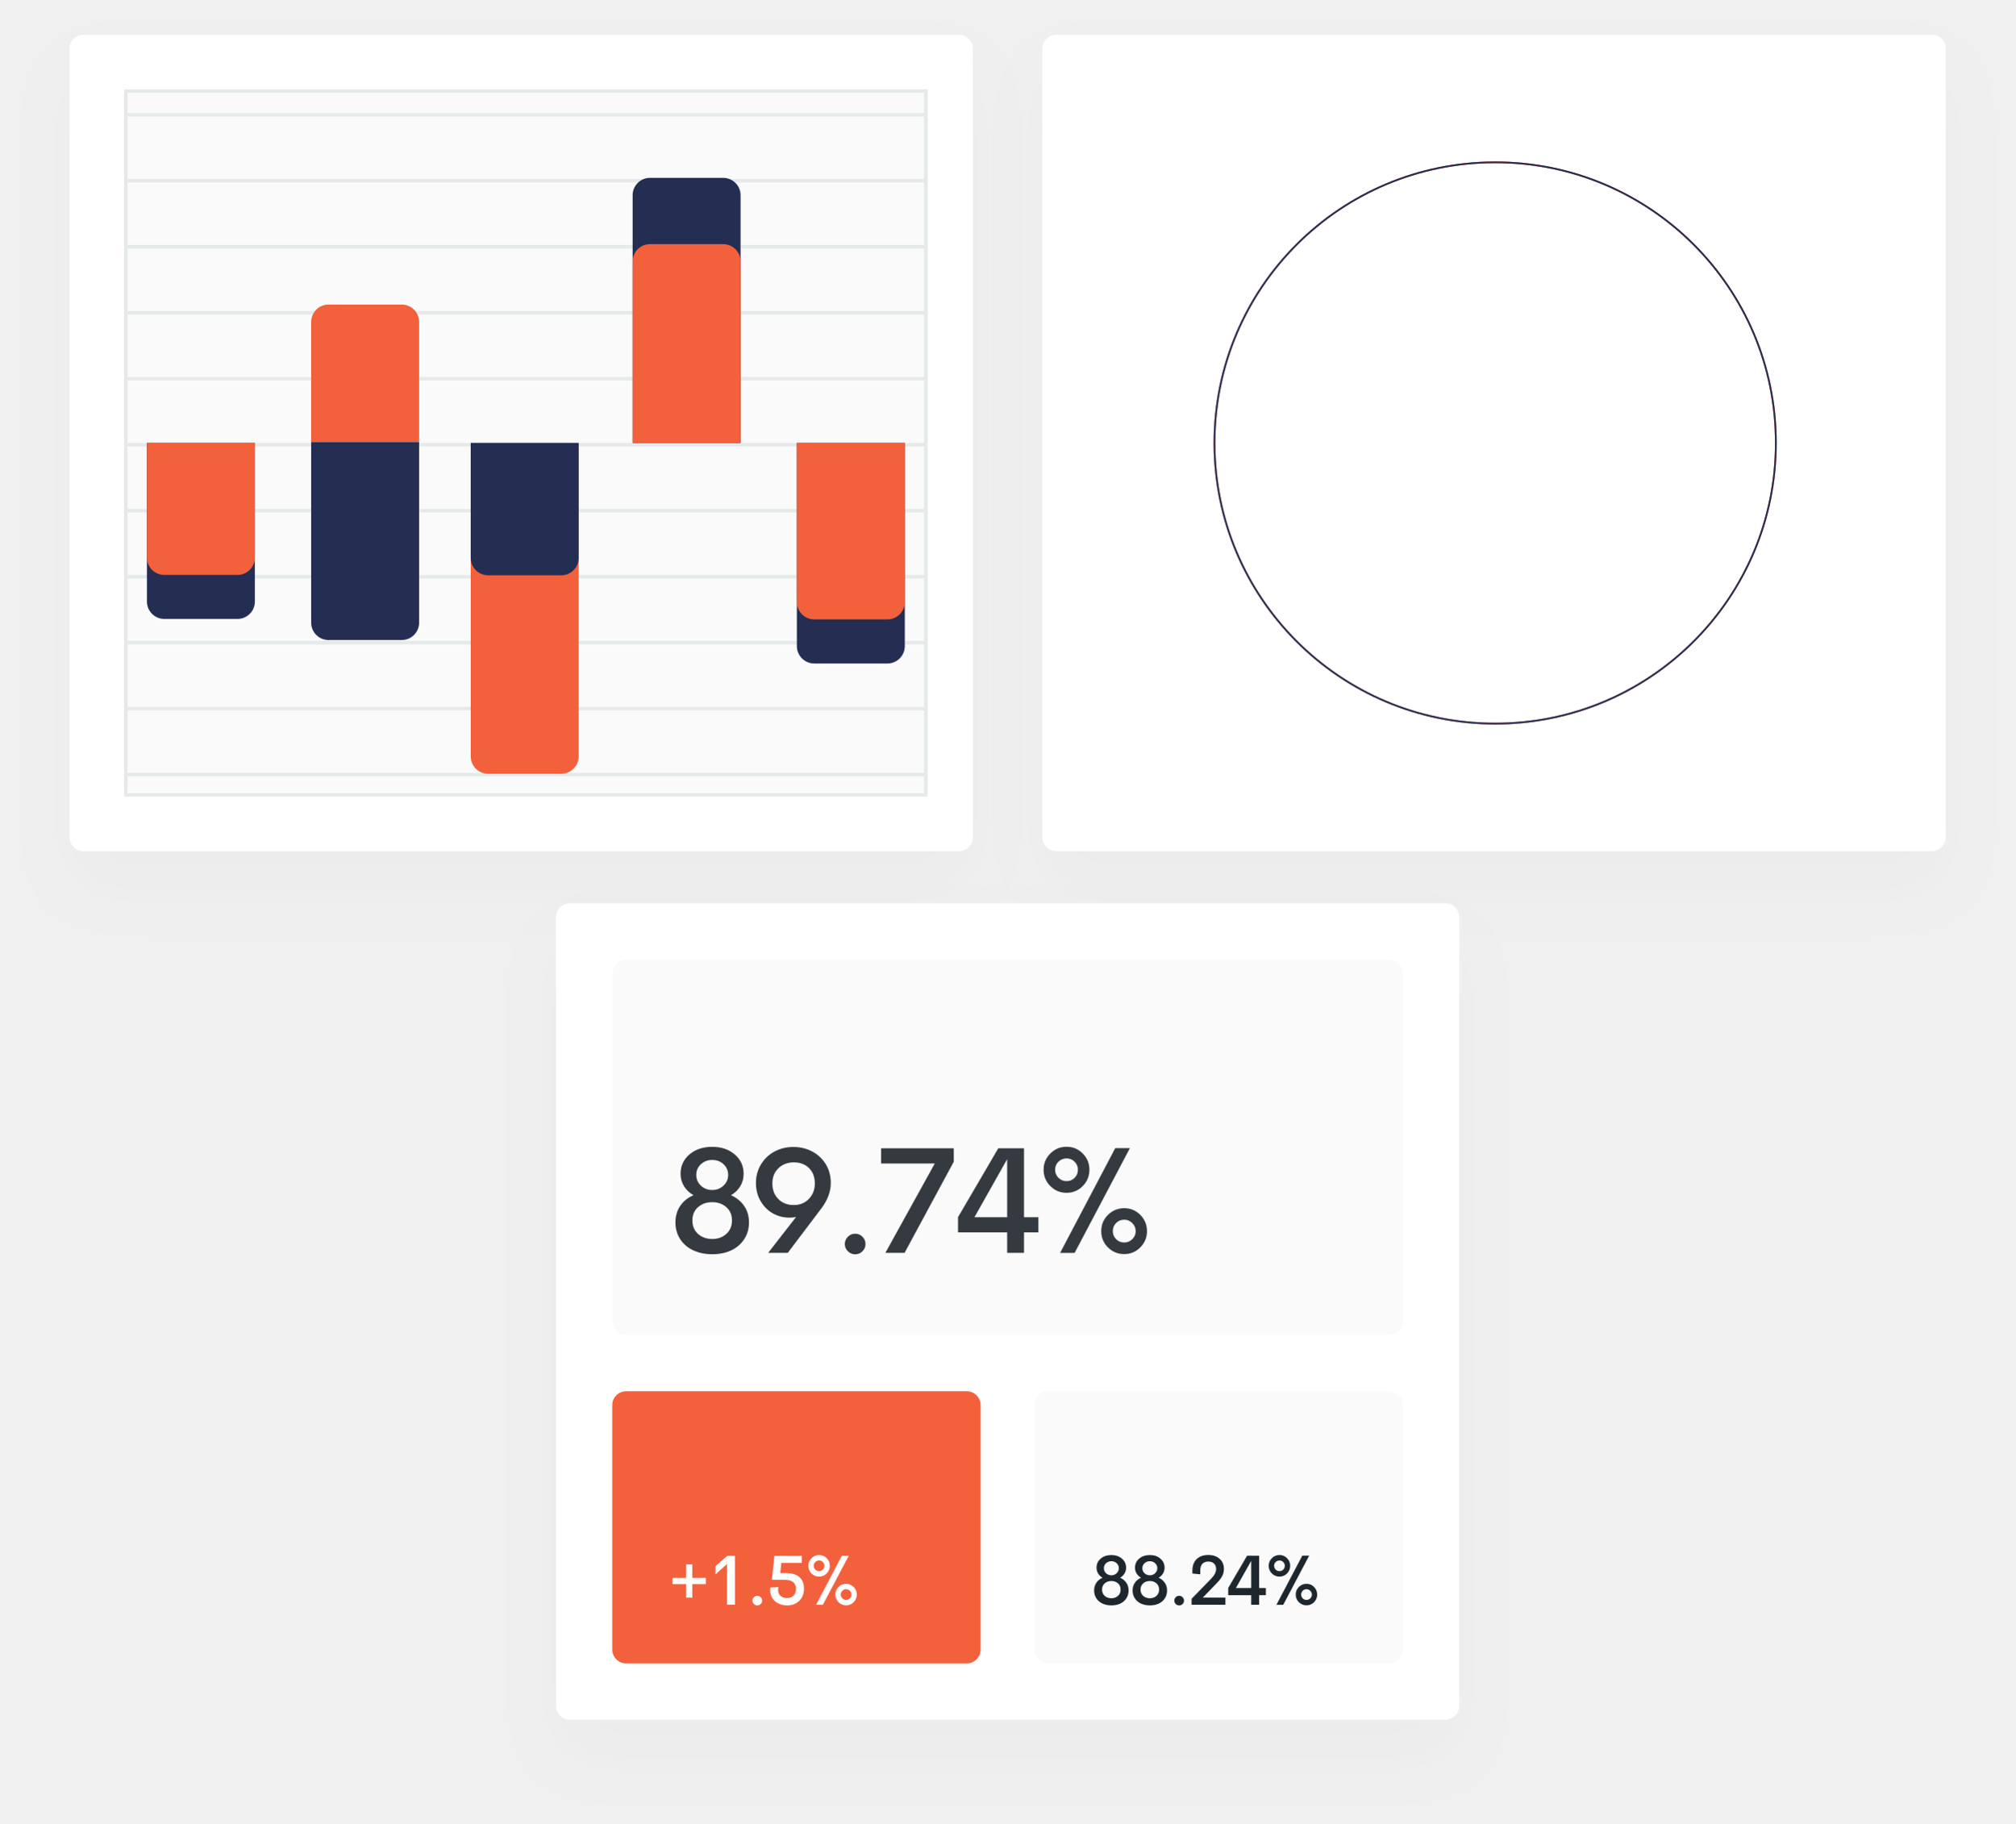
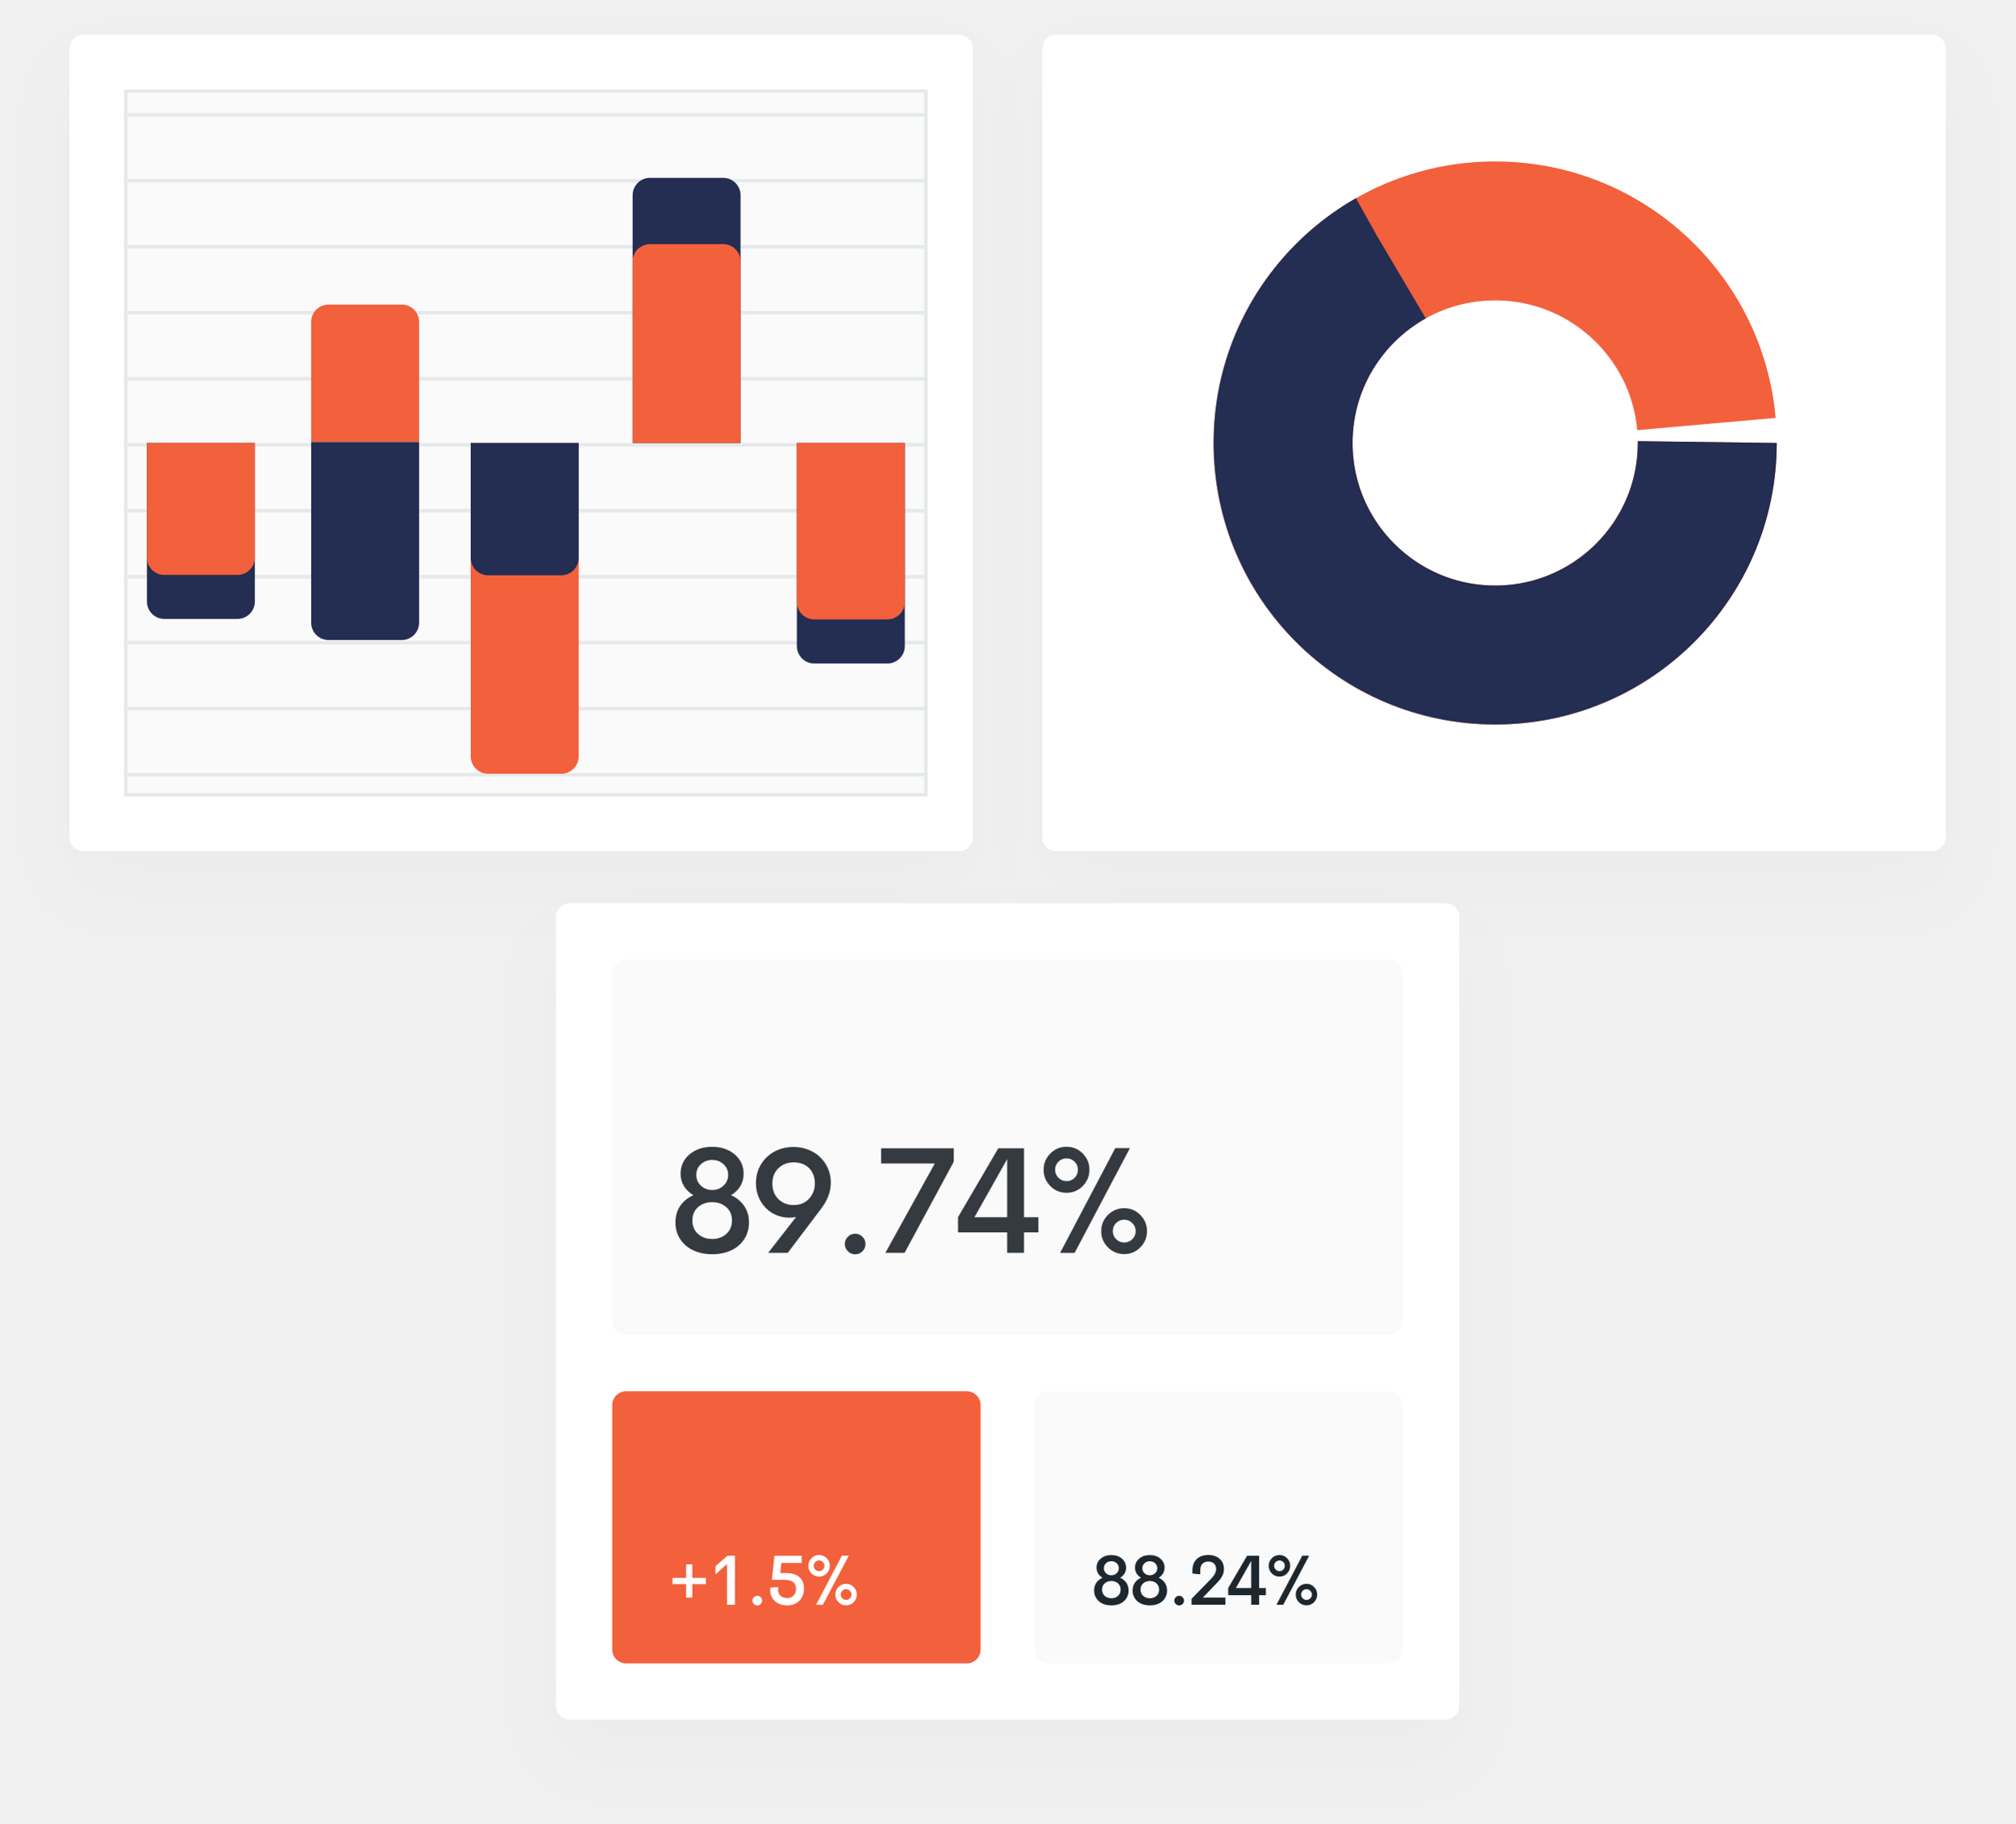
<svg xmlns="http://www.w3.org/2000/svg" xmlns:xlink="http://www.w3.org/1999/xlink" width="580" height="525">
  <defs>
    <filter id="c" width="126.9%" height="129.8%" x="-13.5%" y="-10.6%" filterUnits="objectBoundingBox">
      <feOffset dy="10" in="SourceAlpha" result="shadowOffsetOuter1" />
      <feGaussianBlur in="shadowOffsetOuter1" result="shadowBlurOuter1" stdDeviation="10" />
      <feColorMatrix in="shadowBlurOuter1" values="0 0 0 0 0.312 0 0 0 0 0.337 0 0 0 0 0.386 0 0 0 0.03 0" />
    </filter>
    <filter id="e" width="126.9%" height="129.8%" x="-13.5%" y="-10.6%" filterUnits="objectBoundingBox">
      <feOffset dy="10" in="SourceAlpha" result="shadowOffsetOuter1" />
      <feGaussianBlur in="shadowOffsetOuter1" result="shadowBlurOuter1" stdDeviation="10" />
      <feColorMatrix in="shadowBlurOuter1" values="0 0 0 0 0.312 0 0 0 0 0.337 0 0 0 0 0.386 0 0 0 0.03 0" />
    </filter>
    <filter id="i" width="126.9%" height="129.8%" x="-13.5%" y="-10.6%" filterUnits="objectBoundingBox">
      <feOffset dy="10" in="SourceAlpha" result="shadowOffsetOuter1" />
      <feGaussianBlur in="shadowOffsetOuter1" result="shadowBlurOuter1" stdDeviation="10" />
      <feColorMatrix in="shadowBlurOuter1" values="0 0 0 0 0.312 0 0 0 0 0.337 0 0 0 0 0.386 0 0 0 0.03 0" />
    </filter>
    <rect id="d" width="260" height="235" x="0" y="0" rx="4" />
    <rect id="f" width="260" height="235" x="0" y="0" rx="4" />
    <rect id="j" width="260" height="235" x="0" y="0" rx="4" />
    <ellipse id="a" cx="81.039" cy="81.034" rx="81.039" ry="81.034" />
    <ellipse id="b" cx="81.039" cy="81.034" rx="81.039" ry="81.034" />
    <mask id="g" width="162.078" height="162.069" x="0" y="0" fill="#fff" maskContentUnits="userSpaceOnUse" maskUnits="objectBoundingBox">
      <use xlink:href="#a" />
    </mask>
    <mask id="h" width="162.078" height="162.069" x="0" y="0" fill="#fff" maskContentUnits="userSpaceOnUse" maskUnits="objectBoundingBox">
      <use xlink:href="#b" />
    </mask>
  </defs>
  <g fill="none" fillRule="evenodd" transform="translate(20 10)">
    <use fill="#000" filter="url(#c)" xlink:href="#d" />
    <use fill="#FFF" xlink:href="#d" />
    <path fill="#FAFAFA" stroke="#E5E9EA" d="M16.208 16.207h230.286v202.586H16.208z" />
    <path fill="#E5E9EA" d="M16.208 117.5h230.286v1H16.208zM16.208 136.493h230.286v1H16.208zM16.208 155.485h230.286v1H16.208zM16.208 174.477h230.286v1H16.208zM16.208 41.53h230.286v1H16.208zM16.208 22.538h230.286v1H16.208zM16.208 60.523h230.286v1H16.208zM16.208 79.515h230.286v1H16.208zM16.208 98.508h230.286v1H16.208zM16.208 193.47h230.286v1H16.208zM16.208 212.462h230.286v1H16.208z" />
    <path fill="#242D52" d="M22.286 117.5h31.065v45.647a5 5 0 01-5 5H27.286a5 5 0 01-5-5V117.5z" />
    <path fill="#F3603C" d="M22.286 117.5h31.065v32.985a5 5 0 01-5 5H27.286a5 5 0 01-5-5V117.5zM69.558 117.234h31.065V82.658a5 5 0 00-5-5H74.558a5 5 0 00-5 5v34.576z" />
    <path fill="#242D52" d="M69.558 117.234h31.065v51.99a5 5 0 01-5 5H74.558a5 5 0 01-5-5v-51.99zM162.078 117.5h31.065V46.193a5 5 0 00-5-5h-21.065a5 5 0 00-5 5V117.5z" />
    <path fill="#F3603C" d="M162.078 117.5h31.065V65.27a5 5 0 00-5-5h-21.065a5 5 0 00-5 5v52.23z" />
    <g>
      <path fill="#242D52" d="M209.351 117.5h31.065v58.477a5 5 0 01-5 5H214.35a5 5 0 01-5-5V117.5z" />
      <path fill="#F3603C" d="M209.351 117.5h31.065v45.782a5 5 0 01-5 5H214.35a5 5 0 01-5-5V117.5z" />
    </g>
    <g>
      <path fill="#F3603C" d="M115.481 117.5h31.065v90.216a5 5 0 01-5 5H120.48a5 5 0 01-5-5V117.5z" />
      <path fill="#242D52" d="M115.481 117.5h31.065v33.086a5 5 0 01-5 5H120.48a5 5 0 01-5-5V117.5z" />
    </g>
    <g transform="translate(280)">
      <use fill="#000" filter="url(#e)" xlink:href="#f" />
      <use fill="#FFF" xlink:href="#f" />
      <g transform="translate(49.299 36.466)">
-         <ellipse cx="81.039" cy="81.034" stroke="#FFF" strokeWidth="40" rx="61.039" ry="61.034" />
-         <use stroke="#F3603C" strokeDasharray="502" strokeWidth="80" mask="url(#g)" xlink:href="#a" />
-         <use stroke="#242D52" strokeDasharray="340" strokeWidth="80" mask="url(#h)" xlink:href="#b" />
+         <ellipse cx="81.039" cy="81.034" stroke="#FFF" stroke-width="40" rx="61.039" ry="61.034" />
+         <use stroke="#F3603C" stroke-dasharray="502" stroke-width="80" mask="url(#g)" xlink:href="#a" />
+         <use stroke="#242D52" stroke-dasharray="340" stroke-width="80" mask="url(#h)" xlink:href="#b" />
      </g>
    </g>
    <g transform="translate(140 250)">
      <use fill="#000" filter="url(#i)" xlink:href="#j" />
      <use fill="#FFF" xlink:href="#j" />
      <g transform="translate(16.208 140.46)">
        <rect width="106.026" height="78.333" fill="#F3603C" rx="4" />
        <path fill="#FFF" fillRule="nonzero" d="M23.044 59.413v-3.907h3.897v-1.78h-3.897v-3.908h-1.781v3.907h-3.908v1.78h3.908v3.908h1.78zm12.264 2.038V47.345H33.15l-3.433 2.997v2.374l3.314-2.977V61.45h2.276zm6.437.198c.382 0 .71-.135.984-.406.274-.27.41-.597.41-.98 0-.382-.136-.71-.41-.983a1.343 1.343 0 00-.984-.41c-.376 0-.702.136-.98.41a1.335 1.335 0 00-.415.984c0 .376.139.7.416.974.277.274.603.41.979.41zm8.584-.01c1.45 0 2.623-.444 3.517-1.33.893-.888 1.34-2.053 1.34-3.497 0-1.438-.438-2.544-1.316-3.32-.877-.774-2.199-1.161-3.966-1.161H48.36l.307-2.918h5.876v-2.058H46.68l-.732 6.914h3.63c2.21 0 3.314.874 3.314 2.622 0 .791-.232 1.43-.697 1.914-.465.485-1.103.727-1.915.727-.705 0-1.307-.205-1.805-.613-.498-.41-.747-1.023-.747-1.84 0-.165.023-.403.07-.712l-2.286.138c-.033.284-.05.521-.05.712 0 .917.228 1.716.683 2.399a4.204 4.204 0 001.771 1.523c.726.333 1.53.5 2.414.5zm9.207-8.29a2.96 2.96 0 002.186-.91c.6-.613.9-1.348.9-2.205 0-.851-.3-1.58-.9-2.187a2.96 2.96 0 00-2.186-.91c-.85 0-1.58.304-2.186.91a2.981 2.981 0 00-.91 2.187c0 .863.302 1.599.905 2.205.603.607 1.334.91 2.191.91zm1.088 8.112l7.46-14.136h-1.98l-7.438 14.136h1.958zm-1.088-9.684c-.422 0-.785-.15-1.088-.45a1.48 1.48 0 01-.455-1.093c0-.43.152-.79.455-1.084a1.51 1.51 0 011.088-.44c.429 0 .792.149 1.088.445.297.297.445.656.445 1.079 0 .428-.146.793-.44 1.093-.293.3-.658.45-1.093.45zm7.785 9.842c.851 0 1.575-.303 2.172-.91a3.006 3.006 0 00.895-2.186c0-.857-.3-1.588-.9-2.191a2.945 2.945 0 00-2.167-.905c-.857 0-1.589.301-2.196.905a2.976 2.976 0 00-.91 2.191c0 .857.302 1.588.905 2.191.604.603 1.338.905 2.201.905zm0-1.563c-.435 0-.8-.15-1.098-.45a1.485 1.485 0 01-.445-1.083c0-.435.149-.801.445-1.098a1.492 1.492 0 011.098-.445c.416 0 .777.151 1.084.455.306.303.46.666.46 1.088 0 .422-.152.783-.455 1.083-.304.3-.666.45-1.089.45z" />
      </g>
      <g transform="translate(137.766 140.46)">
        <rect width="106.026" height="78.333" fill="#FAFAFA" rx="4" />
        <path fill="#1E272E" fillRule="nonzero" d="M22.104 61.639c.936 0 1.777-.168 2.522-.505a4.186 4.186 0 001.776-1.503c.439-.66.658-1.421.658-2.285 0-.85-.218-1.593-.653-2.226a4.118 4.118 0 00-1.77-1.444c.527-.31.942-.714 1.246-1.212a3.14 3.14 0 00.455-1.667c0-1.068-.4-1.943-1.202-2.626-.801-.682-1.812-1.024-3.032-1.024-1.24 0-2.262.34-3.067 1.02-.804.678-1.207 1.555-1.207 2.63 0 .614.155 1.17.465 1.667.31.498.736.902 1.276 1.212-.758.323-1.353.801-1.785 1.434-.432.633-.648 1.379-.648 2.236 0 .864.22 1.625.658 2.285a4.147 4.147 0 001.78 1.498c.749.34 1.591.51 2.528.51zm0-8.665c-.607 0-1.118-.197-1.533-.589a1.926 1.926 0 01-.624-1.459c0-.567.208-1.044.624-1.43.415-.385.926-.578 1.533-.578.6 0 1.108.193 1.523.579.416.385.624.862.624 1.429 0 .574-.21 1.058-.629 1.454a2.131 2.131 0 01-1.518.594zm0 6.607c-.772 0-1.411-.227-1.92-.682-.507-.455-.761-1.062-.761-1.82 0-.745.254-1.342.762-1.79.508-.45 1.147-.673 1.919-.673.758 0 1.391.224 1.9.672.507.449.761 1.046.761 1.79 0 .753-.254 1.358-.762 1.816-.508.458-1.14.687-1.9.687zM33.18 61.64c.936 0 1.777-.168 2.522-.505a4.186 4.186 0 001.776-1.503c.439-.66.658-1.421.658-2.285 0-.85-.218-1.593-.653-2.226a4.118 4.118 0 00-1.77-1.444c.527-.31.942-.714 1.246-1.212a3.14 3.14 0 00.455-1.667c0-1.068-.4-1.943-1.202-2.626-.801-.682-1.812-1.024-3.032-1.024-1.24 0-2.262.34-3.067 1.02-.804.678-1.207 1.555-1.207 2.63 0 .614.155 1.17.465 1.667.31.498.736.902 1.276 1.212-.758.323-1.353.801-1.785 1.434-.432.633-.648 1.379-.648 2.236 0 .864.22 1.625.658 2.285a4.147 4.147 0 001.78 1.498c.749.34 1.591.51 2.528.51zm0-8.665c-.607 0-1.118-.197-1.534-.589a1.926 1.926 0 01-.623-1.459c0-.567.208-1.044.623-1.43.416-.385.927-.578 1.534-.578.6 0 1.108.193 1.523.579.416.385.623.862.623 1.429 0 .574-.209 1.058-.628 1.454a2.131 2.131 0 01-1.518.594zm0 6.607c-.772 0-1.412-.227-1.92-.682-.507-.455-.761-1.062-.761-1.82 0-.745.254-1.342.762-1.79.507-.45 1.147-.673 1.919-.673.758 0 1.391.224 1.9.672.507.449.76 1.046.76 1.79 0 .753-.253 1.358-.76 1.816-.509.458-1.142.687-1.9.687zm8.435 2.068c.383 0 .711-.135.985-.406.273-.27.41-.597.41-.98 0-.382-.137-.71-.41-.983a1.343 1.343 0 00-.985-.41c-.375 0-.702.136-.979.41a1.335 1.335 0 00-.415.984c0 .376.138.7.415.974.277.274.604.41.98.41zm13.313-.198v-2.058h-6.51l4.146-4.293c.666-.692 1.154-1.342 1.464-1.948.31-.607.465-1.27.465-1.989 0-1.253-.419-2.238-1.257-2.957-.837-.72-1.915-1.079-3.234-1.079-1.405 0-2.52.393-3.344 1.178-.824.784-1.237 1.909-1.237 3.373v.791l2.266.218v-1.039c0-.917.207-1.584.623-2.003.415-.419.983-.628 1.701-.628.686 0 1.23.19 1.633.569.402.379.603.908.603 1.587 0 .877-.471 1.8-1.414 2.77l-5.64 5.787v1.721h9.735zm9.702 0v-2.76h1.939v-2.048h-1.94v-9.298H61.16l-5.431 9.289v2.057h6.628v2.76h2.275zm-2.275-4.808h-4.412l4.412-7.834v7.834zm8.129-3.294a2.96 2.96 0 002.186-.91c.6-.613.9-1.348.9-2.205 0-.851-.3-1.58-.9-2.187a2.96 2.96 0 00-2.186-.91c-.851 0-1.58.304-2.187.91a2.981 2.981 0 00-.91 2.187c0 .863.302 1.599.905 2.205.604.607 1.334.91 2.192.91zm1.088 8.112l7.459-14.136h-1.979l-7.439 14.136h1.959zm-1.088-9.684c-.422 0-.785-.15-1.089-.45a1.48 1.48 0 01-.455-1.093c0-.43.152-.79.455-1.084a1.51 1.51 0 011.089-.44c.428 0 .791.149 1.088.445.297.297.445.656.445 1.079 0 .428-.147.793-.44 1.093-.294.3-.658.45-1.093.45zm7.785 9.842c.85 0 1.574-.303 2.171-.91a3.006 3.006 0 00.896-2.186c0-.857-.3-1.588-.9-2.191a2.945 2.945 0 00-2.167-.905c-.857 0-1.59.301-2.196.905a2.976 2.976 0 00-.91 2.191c0 .857.301 1.588.905 2.191.603.603 1.337.905 2.2.905zm0-1.563c-.435 0-.801-.15-1.098-.45a1.485 1.485 0 01-.445-1.083c0-.435.148-.801.445-1.098a1.492 1.492 0 011.098-.445c.415 0 .776.151 1.083.455.307.303.46.666.46 1.088 0 .422-.152.783-.455 1.083-.303.3-.666.45-1.088.45z" />
      </g>
      <g transform="translate(16.208 16.207)">
        <rect width="227.584" height="108.046" fill="#FAFAFA" rx="4" />
        <path fill="#343A40" fillRule="nonzero" d="M28.786 84.812c1.998 0 3.791-.359 5.381-1.076 1.59-.732 2.853-1.801 3.788-3.208.936-1.407 1.404-3.032 1.404-4.875 0-1.815-.465-3.397-1.393-4.748-.929-1.35-2.188-2.377-3.778-3.08 1.126-.662 2.012-1.524 2.66-2.586.647-1.062.97-2.247.97-3.556 0-2.279-.855-4.146-2.564-5.602-1.71-1.457-3.865-2.185-6.468-2.185-2.645 0-4.826.725-6.542 2.174-1.717 1.449-2.575 3.32-2.575 5.613 0 1.309.33 2.494.992 3.556.661 1.062 1.568 1.924 2.722 2.585-1.618.69-2.888 1.71-3.81 3.06-.92 1.35-1.381 2.94-1.381 4.77 0 1.842.467 3.467 1.403 4.874.936 1.407 2.202 2.473 3.799 3.197 1.597.725 3.394 1.087 5.392 1.087zm0-18.486c-1.295 0-2.385-.419-3.271-1.256-.887-.837-1.33-1.874-1.33-3.112 0-1.21.443-2.227 1.33-3.05.886-.823 1.976-1.234 3.27-1.234 1.281 0 2.364.411 3.25 1.234.887.823 1.33 1.84 1.33 3.05 0 1.224-.446 2.258-1.34 3.102-.893.844-1.973 1.266-3.24 1.266zm0 14.097c-1.646 0-3.011-.486-4.094-1.457-1.084-.97-1.625-2.265-1.625-3.882 0-1.59.541-2.863 1.625-3.82 1.083-.957 2.448-1.435 4.094-1.435 1.618 0 2.968.478 4.052 1.435 1.083.957 1.625 2.23 1.625 3.82 0 1.603-.542 2.894-1.625 3.872-1.084.978-2.434 1.467-4.052 1.467zm21.737 3.988l9.729-12.873c1.772-2.391 2.659-4.818 2.659-7.28 0-1.97-.479-3.746-1.435-5.329a9.904 9.904 0 00-3.894-3.682c-1.64-.872-3.458-1.308-5.455-1.308-1.956 0-3.753.432-5.392 1.297-1.64.866-2.948 2.104-3.926 3.714-.978 1.611-1.46 3.423-1.445 5.434.014 1.97.482 3.718 1.403 5.244.922 1.527 2.107 2.684 3.556 3.472a9.656 9.656 0 004.685 1.182c.661 0 1.294-.064 1.9-.19l-8.02 10.319h5.635zm1.73-13.76c-1.8 0-3.274-.565-4.421-1.698-1.147-1.132-1.727-2.62-1.741-4.463-.014-1.815.563-3.289 1.73-4.421 1.168-1.133 2.645-1.699 4.432-1.699 1.815 0 3.278.549 4.39 1.646 1.111 1.098 1.667 2.575 1.667 4.432 0 1.758-.566 3.232-1.699 4.42-1.132 1.19-2.585 1.784-4.358 1.784zm17.664 14.182c.816 0 1.516-.288 2.1-.865a2.83 2.83 0 00.876-2.09c0-.815-.292-1.515-.876-2.1a2.864 2.864 0 00-2.1-.875c-.802 0-1.498.292-2.09.876-.59.584-.885 1.284-.885 2.1 0 .801.295 1.494.886 2.078.59.584 1.287.876 2.09.876zm14.224-.422l14.16-26.23v-3.863H77.389v4.369h15.448L78.612 84.41h5.53zm34.378 0v-5.888h4.137v-4.368h-4.137V54.318h-7.407L99.526 74.134v4.39h14.14v5.887h4.853zm-4.853-10.256h-9.413l9.413-16.713v16.713zm17.094-7.027c1.829 0 3.383-.647 4.664-1.942 1.28-1.308 1.92-2.877 1.92-4.706 0-1.814-.64-3.369-1.92-4.663-1.28-1.295-2.835-1.942-4.664-1.942-1.815 0-3.37.647-4.664 1.942-1.295 1.294-1.942 2.849-1.942 4.663 0 1.843.644 3.412 1.931 4.706 1.288 1.295 2.846 1.942 4.675 1.942zm2.321 17.304l15.913-30.156h-4.221l-15.87 30.156h4.178zm-2.321-20.66c-.9 0-1.675-.32-2.322-.96a3.157 3.157 0 01-.97-2.332c0-.914.323-1.684.97-2.31a3.222 3.222 0 012.322-.94c.914 0 1.688.317 2.321.95.633.633.95 1.4.95 2.3 0 .915-.313 1.692-.94 2.332-.625.64-1.403.96-2.331.96zm16.609 20.998c1.814 0 3.359-.647 4.632-1.942 1.273-1.294 1.91-2.849 1.91-4.663 0-1.83-.64-3.387-1.92-4.675-1.281-1.287-2.822-1.93-4.622-1.93-1.83 0-3.391.643-4.686 1.93-1.294 1.288-1.941 2.846-1.941 4.675 0 1.828.644 3.386 1.93 4.674 1.288 1.287 2.853 1.93 4.697 1.93zm0-3.335c-.93 0-1.71-.32-2.343-.96a3.168 3.168 0 01-.95-2.31c0-.929.317-1.71.95-2.343s1.414-.95 2.343-.95c.886 0 1.656.324 2.31.971.655.647.982 1.421.982 2.322 0 .9-.324 1.67-.971 2.31-.647.64-1.421.96-2.321.96z" />
      </g>
    </g>
  </g>
</svg>
